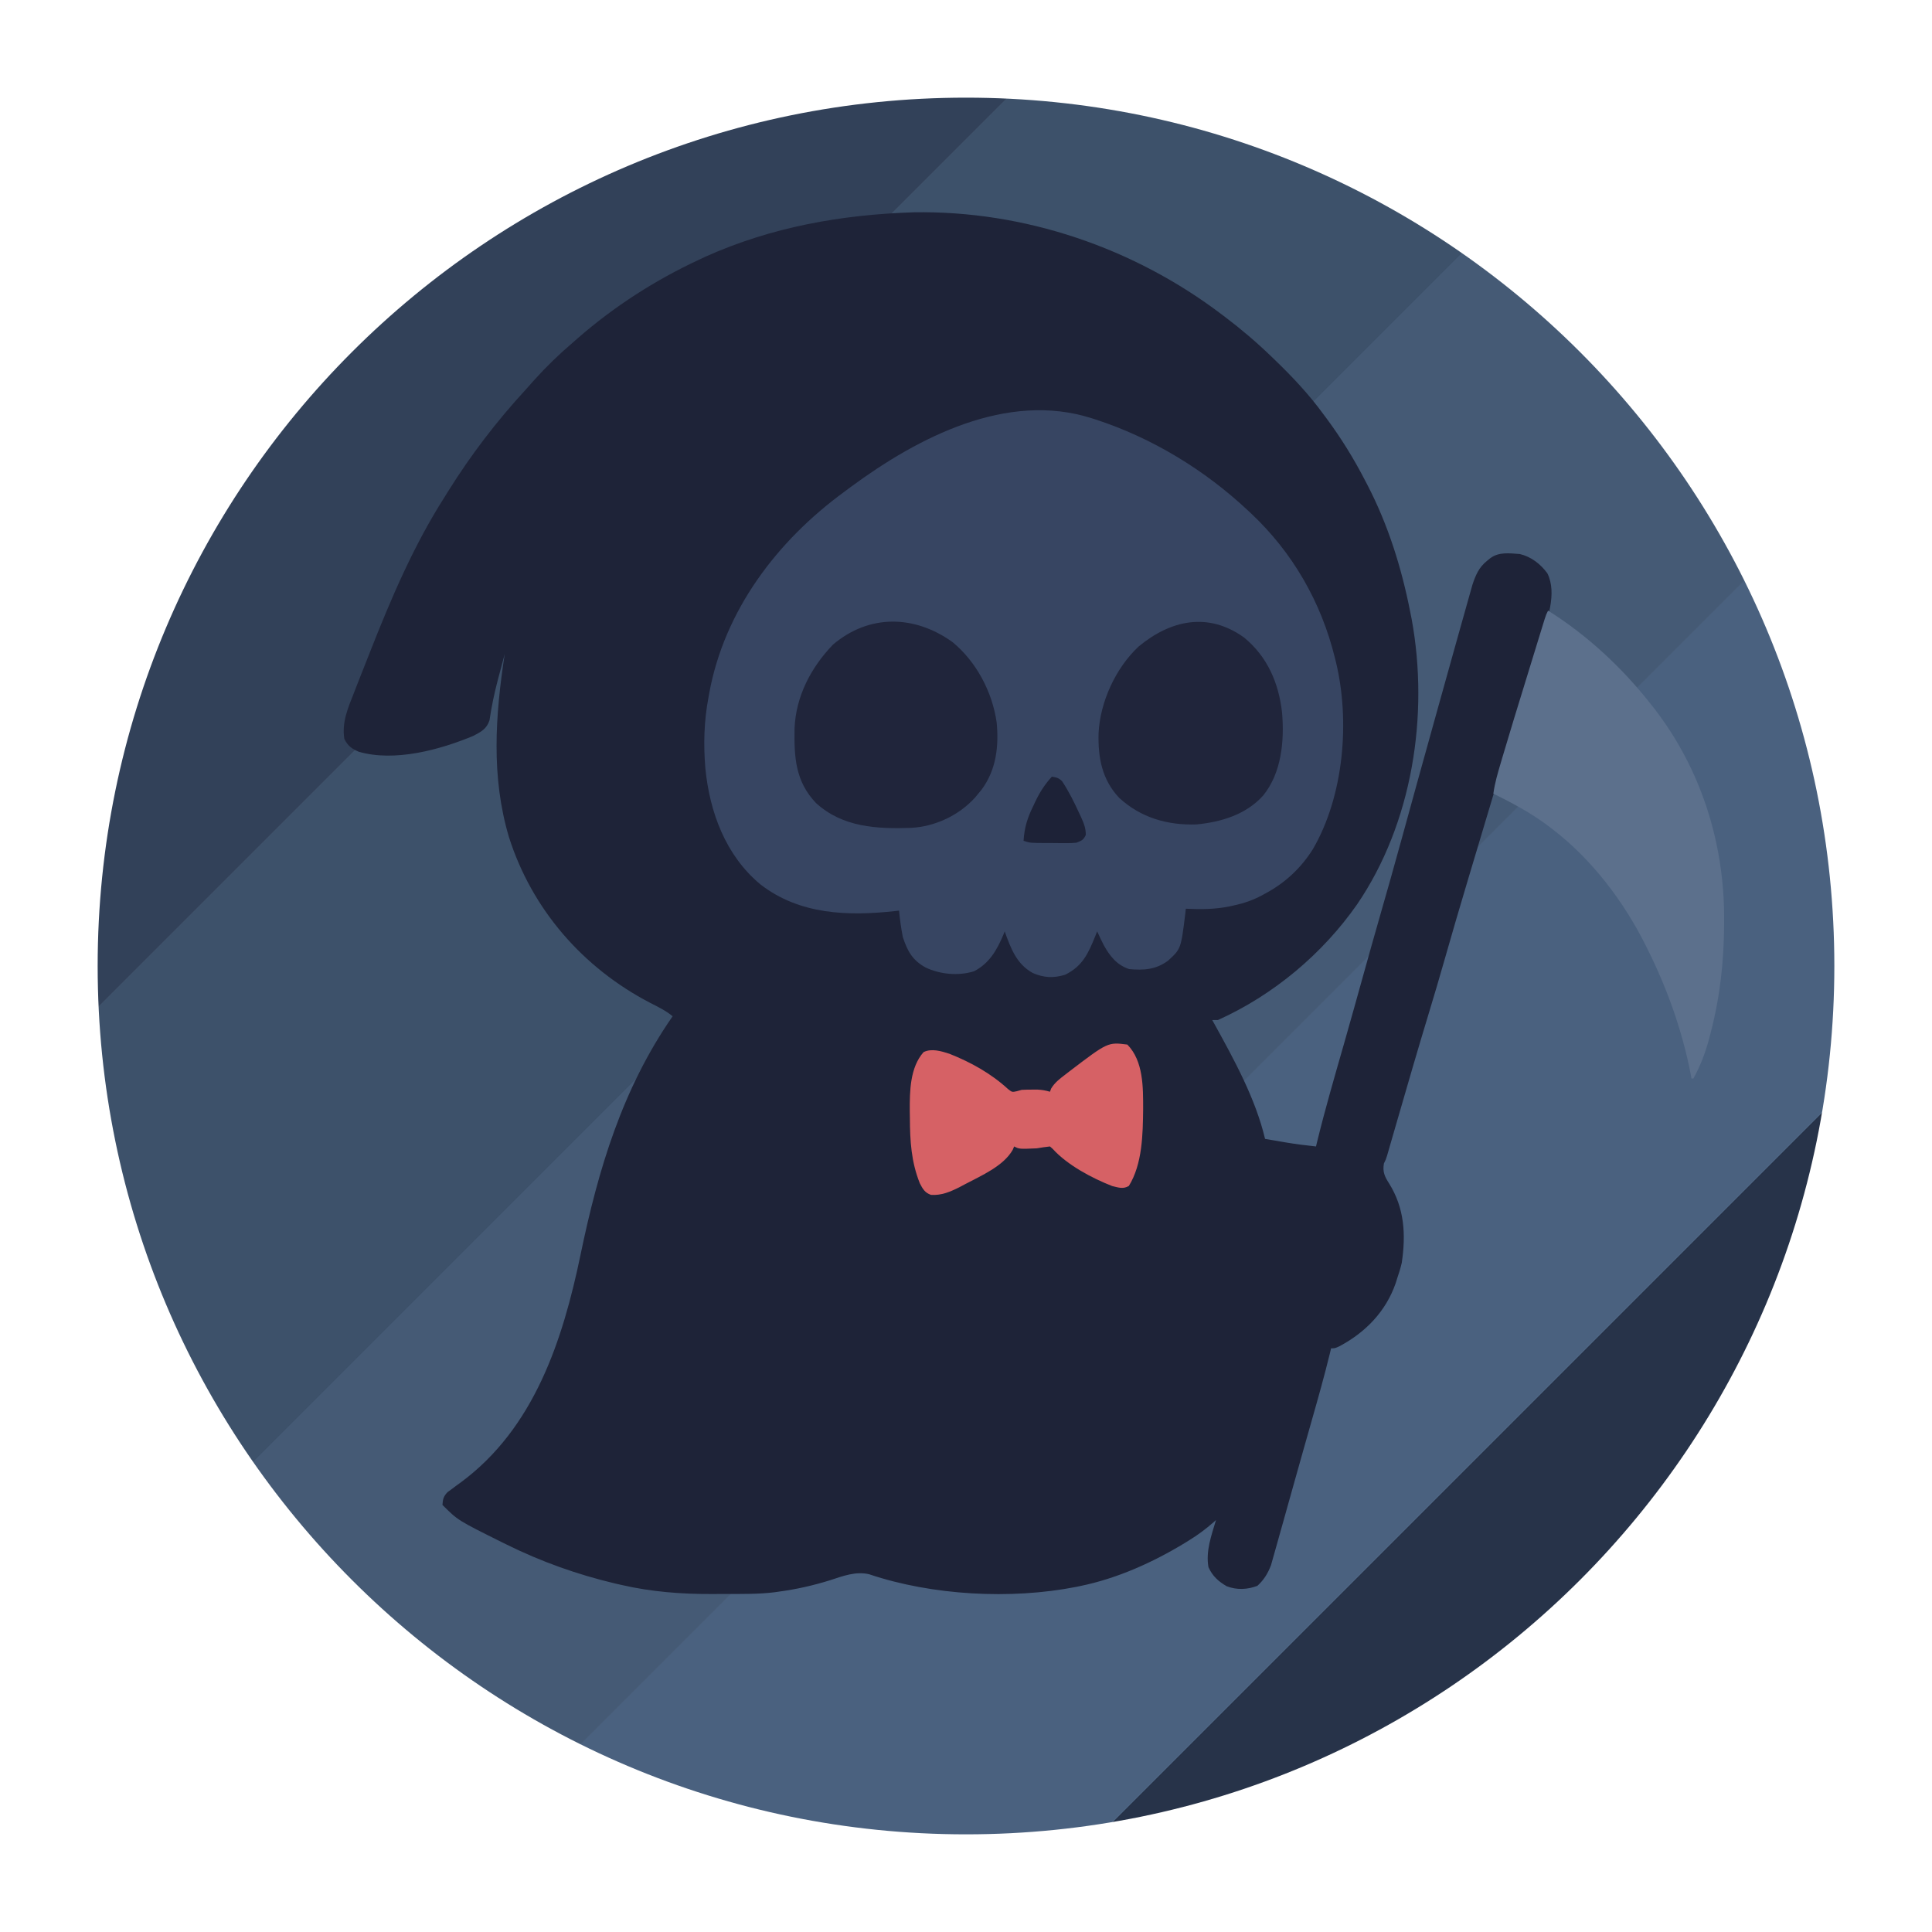
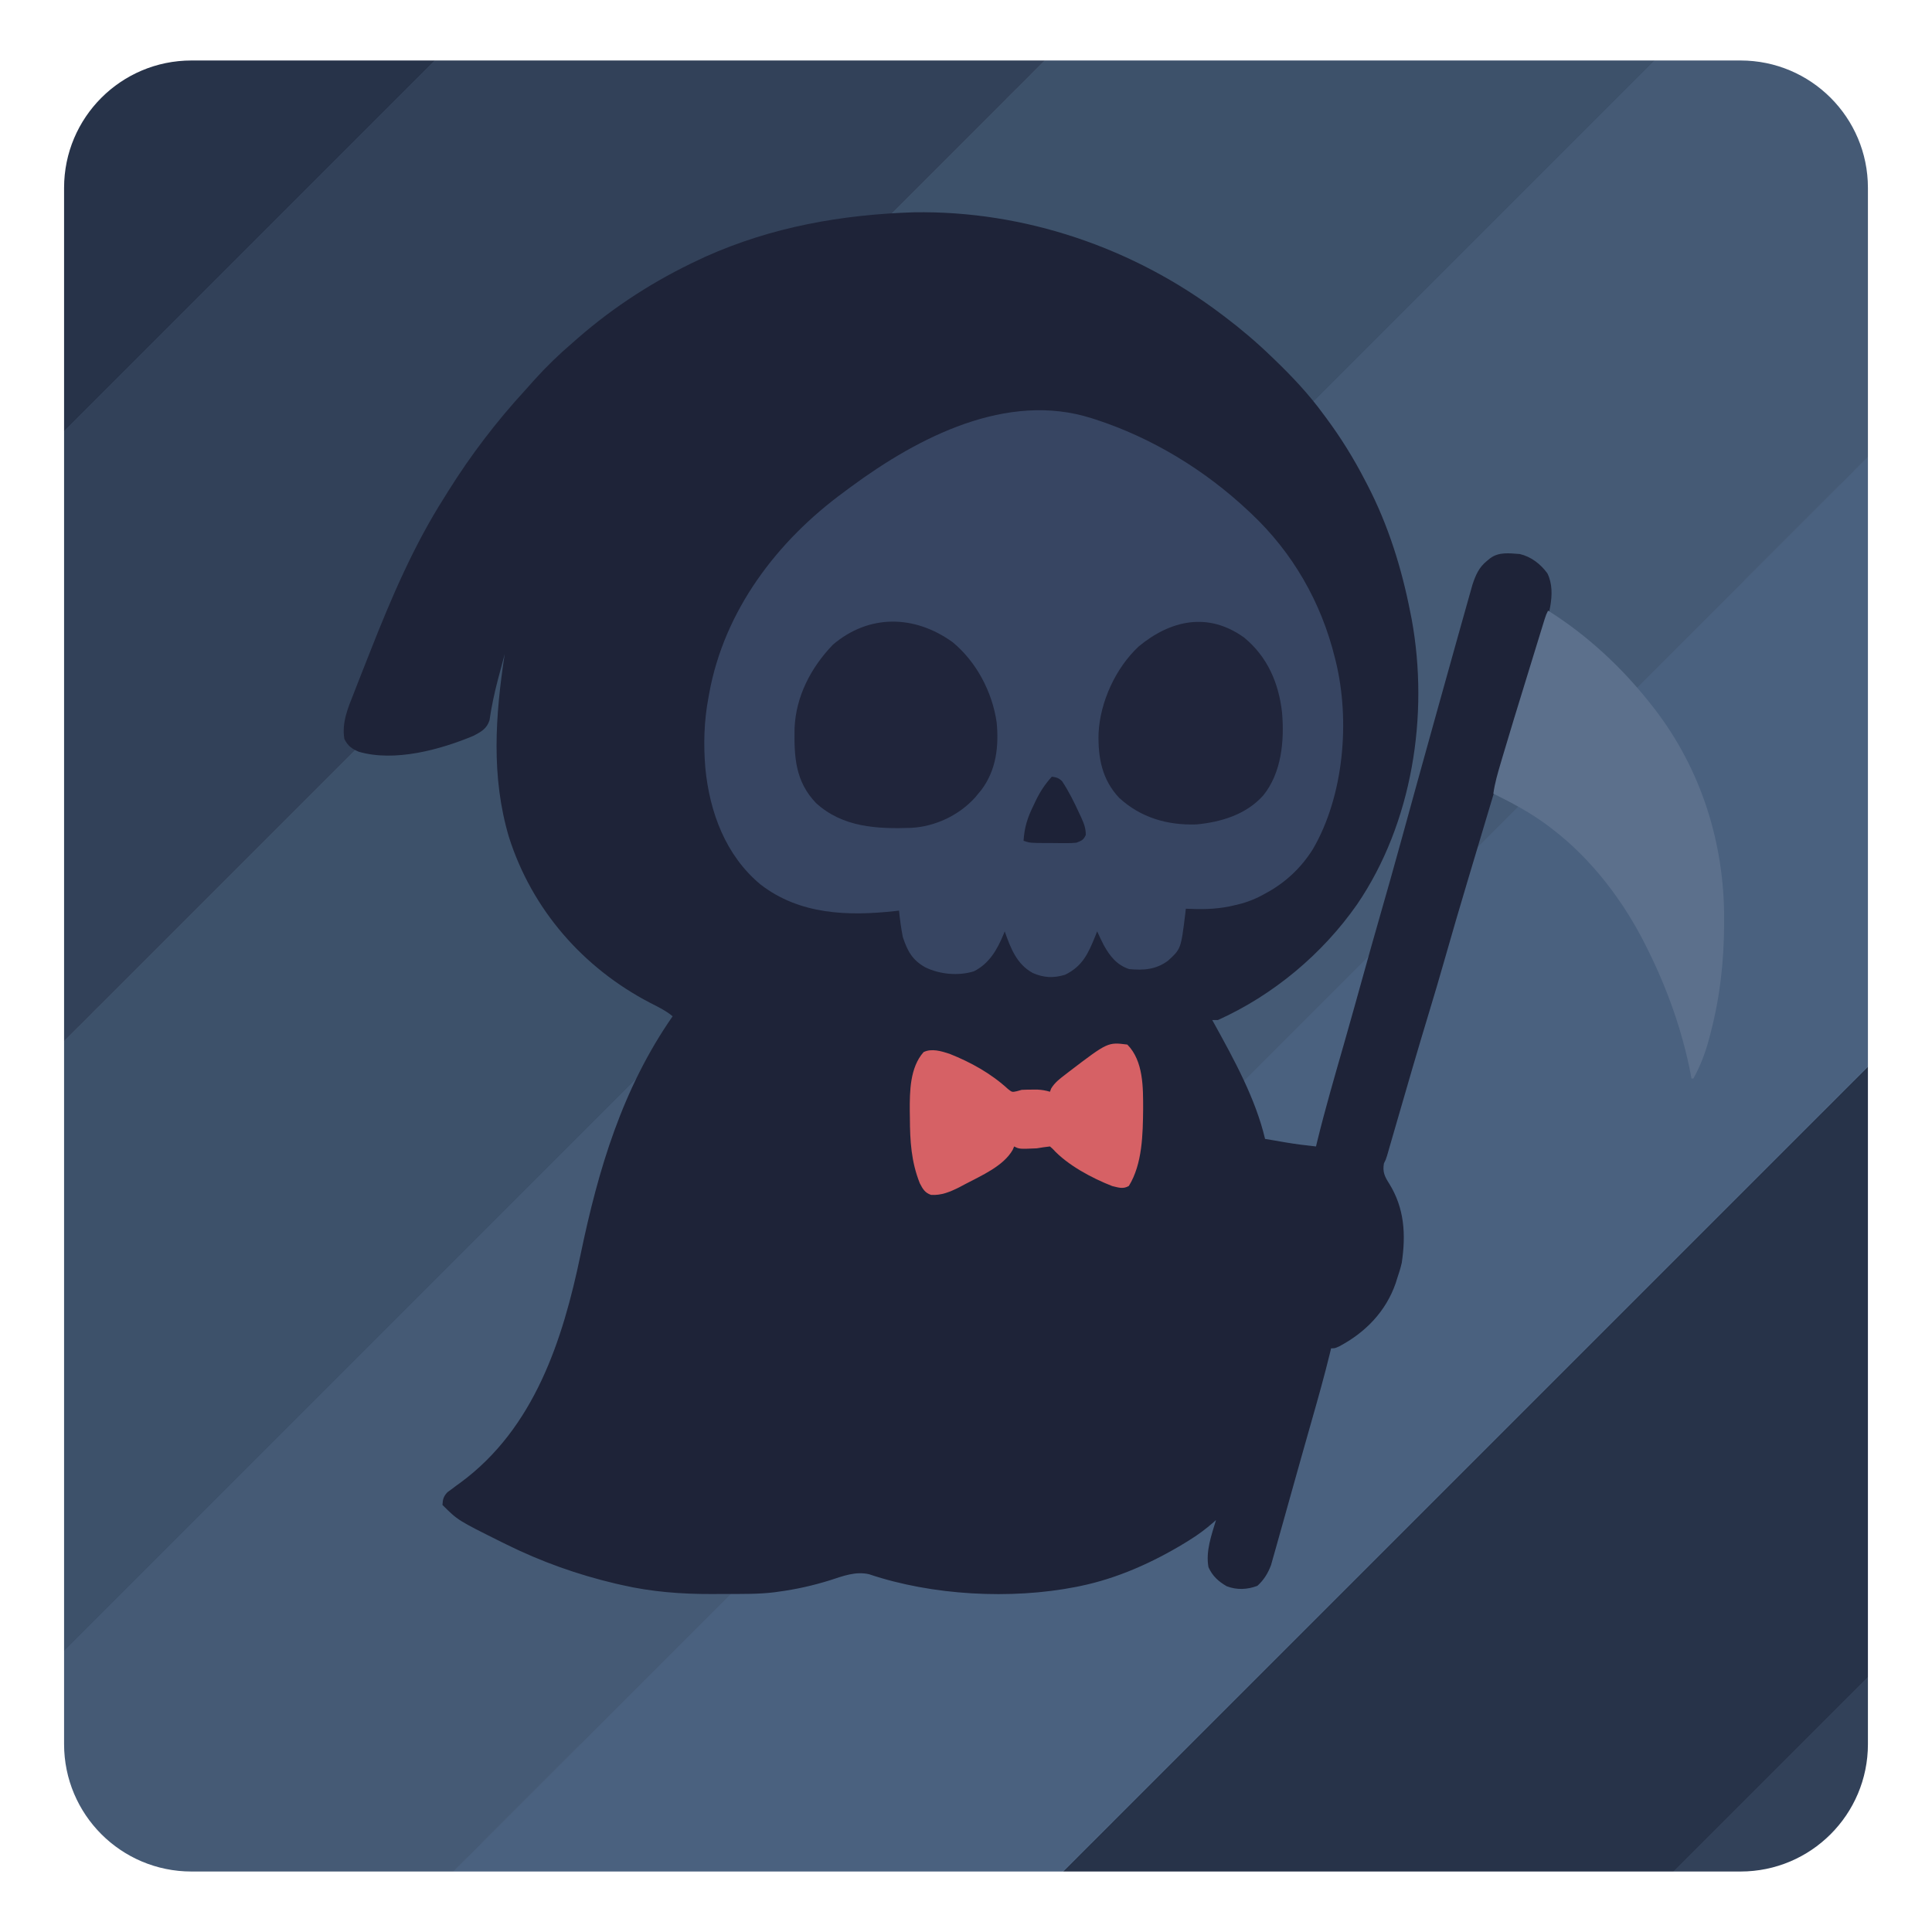
<svg xmlns="http://www.w3.org/2000/svg" xmlns:xlink="http://www.w3.org/1999/xlink" version="1.1" width="1024" height="1024" id="svg25" xml:space="preserve">
  <defs id="defs25">
+     <pattern xlink:href="#pattern36" preserveAspectRatio="xMidYMid" id="pattern4" patternTransform="matrix(3.818377,-3.818377,3.818377,3.818377,-1177.977,1117.06)" x="0" y="0" />
+     <pattern xlink:href="#pattern36" preserveAspectRatio="xMidYMid" id="pattern2" patternTransform="matrix(3.818377,-3.818377,3.818377,3.818377,-1177.977,1117.06)" x="0" y="0" />
    <pattern xlink:href="#pattern36" preserveAspectRatio="xMidYMid" id="pattern37" patternTransform="matrix(3.818377,-3.818377,3.818377,3.818377,-1177.977,1117.06)" x="0" y="0" />
    <pattern patternUnits="userSpaceOnUse" width="1077.737" height="211.667" patternTransform="translate(-1177.977,1117.06)" preserveAspectRatio="xMidYMid" id="pattern36" style="fill:#000000">
      <g id="g36" transform="translate(1172.988,-1118.307)">
        <rect style="fill:#273349;fill-opacity:1;stroke:none;stroke-width:6;stroke-linecap:round;stroke-linejoin:round" id="rect27" width="1077.737" height="42.333" x="-1172.988" y="1118.307" />
        <rect style="fill:#324159;fill-opacity:1;stroke:none;stroke-width:6;stroke-linecap:round;stroke-linejoin:round" id="rect28" width="1077.737" height="42.333" x="-1172.988" y="1160.64" />
        <rect style="fill:#3d516a;fill-opacity:1;stroke:none;stroke-width:6;stroke-linecap:round;stroke-linejoin:round" id="rect29" width="1077.737" height="42.333" x="-1172.988" y="1202.974" />
        <rect style="fill:#455a75;fill-opacity:1;stroke:none;stroke-width:6;stroke-linecap:round;stroke-linejoin:round" id="rect30" width="1077.737" height="42.333" x="-1172.988" y="1245.307" />
        <rect style="fill:#4a617f;fill-opacity:1;stroke:none;stroke-width:6;stroke-linecap:round;stroke-linejoin:round" id="rect31" width="1077.737" height="42.333" x="-1172.988" y="1287.64" />
      </g>
    </pattern>
  </defs>
  <circle style="fill:url(#pattern37);stroke:none;stroke-width:6;stroke-linecap:round;stroke-linejoin:round;fill-opacity:1" id="path25" cx="512" cy="512" r="460.239" />
+   <path id="rect1" style="fill:url(#pattern2);stroke-width:15;stroke-linecap:round;stroke-linejoin:round;stroke:url(#pattern4);stroke-opacity:1;stroke-dasharray:none;paint-order:stroke fill markers" d="m 101.463,39.56 h 821.075 a 60,60 45 0 1 60,60 V 924.44 a 60,60 135 0 1 -60,60 l -821.075,0 a 60,60 45 0 1 -60,-60 V 99.56 a 60,60 135 0 1 60,-60 z" />
  <g id="g25" transform="translate(991.4007,-88.17734)" style="display:inline">
    <path d="m -507.038,200.695 c 58.557,-0.97 116.583,18.804 163.148,54.125 0.579,0.437 1.159,0.873 1.756,1.323 8.504,6.441 16.558,13.274 24.244,20.677 0.989,0.948 0.989,0.948 1.998,1.916 9.489,9.146 18.242,18.43 26.002,29.084 0.483,0.649 0.966,1.298 1.463,1.967 7.816,10.525 14.528,21.387 20.537,33.033 0.415,0.793 0.83,1.587 1.257,2.404 11.05,21.331 18.143,44.062 22.743,67.596 0.233,1.167 0.467,2.333 0.707,3.535 9.313,50.854 0.363,108.197 -28.938,151.175 -18.346,26.267 -44.441,48.111 -73.769,61.29 -0.99,0 -1.98,0 -3,0 0.359,0.645 0.718,1.289 1.088,1.954 10.517,19.056 21.867,39.704 26.912,61.046 2.812,0.482 5.625,0.961 8.438,1.438 0.783,0.135 1.566,0.269 2.373,0.408 5.385,0.909 10.757,1.594 16.189,2.154 0.208,-0.865 0.415,-1.73 0.629,-2.621 4.225,-17.272 9.205,-34.342 14.103,-51.433 3.704,-12.935 7.304,-25.899 10.916,-38.86 2.517,-9.019 5.044,-18.035 7.629,-27.035 4.234,-14.746 8.423,-29.502 12.473,-44.301 5.234,-19.121 10.538,-38.221 15.853,-57.319 0.957,-3.437 1.913,-6.874 2.868,-10.311 2.937,-10.566 5.886,-21.128 8.847,-31.688 0.696,-2.484 1.39,-4.968 2.084,-7.452 1.141,-4.082 2.289,-8.162 3.441,-12.24 0.43,-1.524 0.857,-3.049 1.283,-4.574 0.587,-2.102 1.181,-4.202 1.778,-6.302 0.334,-1.185 0.667,-2.371 1.011,-3.592 1.677,-5.057 3.442,-9.215 7.647,-12.585 0.599,-0.491 1.199,-0.982 1.816,-1.488 4.599,-3.402 10.133,-2.587 15.621,-2.199 6.013,1.396 11.039,5.318 14.641,10.244 5.27,10.689 -0.138,24.704 -3.497,35.248 -0.506,1.641 -1.009,3.283 -1.511,4.925 -1.316,4.29 -2.657,8.572 -4.004,12.852 -1.353,4.313 -2.683,8.633 -4.014,12.953 -1.507,4.885 -3.016,9.77 -4.542,14.649 -2.744,8.774 -5.405,17.567 -7.981,26.391 -1.273,4.356 -2.572,8.704 -3.881,13.05 -0.51,1.695 -1.019,3.391 -1.528,5.086 -0.269,0.896 -0.538,1.791 -0.816,2.714 -2.723,9.068 -5.434,18.14 -8.143,27.211 -0.728,2.437 -1.457,4.873 -2.187,7.31 -4.342,14.502 -8.603,29.023 -12.741,43.585 -2.46,8.642 -5.004,17.255 -7.615,25.852 -6.18,20.358 -12.108,40.788 -18.013,61.228 -0.336,1.161 -0.672,2.322 -1.019,3.519 -0.636,2.197 -1.27,4.395 -1.903,6.593 -0.282,0.973 -0.564,1.947 -0.854,2.95 -0.246,0.852 -0.492,1.704 -0.745,2.582 -0.647,2.059 -0.647,2.059 -1.647,4.059 -0.788,4.504 0.386,6.922 2.75,10.625 8.154,13.081 8.931,27.019 6.707,42.043 -0.669,2.857 -1.482,5.567 -2.457,8.332 -0.255,0.82 -0.51,1.64 -0.773,2.484 -5.223,15.046 -16.073,26.151 -29.941,33.484 -2.285,1.031 -2.285,1.031 -4.285,1.031 -0.323,1.342 -0.323,1.342 -0.653,2.711 -2.925,11.993 -6.276,23.856 -9.659,35.726 -0.88,3.097 -1.759,6.194 -2.637,9.291 -0.574,2.021 -1.147,4.042 -1.722,6.063 -1.777,6.256 -3.539,12.515 -5.281,18.781 -1.046,3.76 -2.103,7.518 -3.161,11.274 -0.663,2.36 -1.323,4.721 -1.979,7.082 -0.99,3.555 -1.992,7.107 -3,10.657 -0.391,1.382 -0.778,2.766 -1.161,4.151 -0.534,1.928 -1.083,3.853 -1.633,5.777 -0.312,1.108 -0.623,2.216 -0.944,3.358 -1.622,4.343 -3.794,7.88 -7.232,11.005 -5.293,2.027 -10.956,2.284 -16.289,0.211 -4.401,-2.555 -7.519,-5.383 -9.648,-10.086 -1.531,-8.487 1.595,-16.947 4,-25 -0.419,0.377 -0.838,0.753 -1.27,1.141 -4.171,3.672 -8.439,6.824 -13.168,9.734 -0.692,0.427 -1.383,0.854 -2.096,1.294 -17.049,10.361 -35.862,18.81 -55.466,22.831 -1.078,0.224 -1.078,0.224 -2.178,0.453 -34.602,6.787 -76.263,4.535 -109.646,-6.703 -7.161,-1.691 -13.833,0.928 -20.613,3.125 -9.098,2.837 -18.108,4.878 -27.562,6.125 -0.664,0.095 -1.329,0.19 -2.013,0.288 -8.367,1.029 -16.799,0.898 -25.215,0.897 -2.672,0.002 -5.344,0.02 -8.016,0.039 -16.16,0.055 -31.972,-1.166 -47.756,-4.787 -1.127,-0.256 -2.255,-0.512 -3.416,-0.776 -19.959,-4.718 -39.207,-11.569 -57.584,-20.661 -0.895,-0.441 -1.79,-0.883 -2.712,-1.337 -23.141,-11.516 -23.141,-11.516 -31.288,-19.663 0.172,-3.014 0.559,-4.536 2.655,-6.742 0.704,-0.516 1.409,-1.032 2.134,-1.563 0.777,-0.584 1.555,-1.168 2.355,-1.77 0.819,-0.594 1.637,-1.189 2.48,-1.801 39.018,-28.773 54.14,-75.353 63.59,-120.869 9.4,-45.258 22.181,-87.994 48.785,-126.256 -3.66,-3.023 -7.732,-4.987 -11.938,-7.125 -35.594,-18.507 -62.652,-49.516 -74.837,-87.887 -9.504,-32.051 -7.218,-64.381 -2.225,-96.988 -0.945,3.519 -1.881,7.04 -2.812,10.562 -0.278,1.045 -0.555,2.089 -0.842,3.165 -1.86,7.101 -3.352,14.148 -4.412,21.409 -1.473,4.518 -4.418,6.065 -8.484,8.207 -17.686,7.405 -41.769,13.976 -60.762,8.469 -3.709,-1.567 -5.871,-3.101 -7.688,-6.812 -1.433,-8.782 1.958,-16.507 5.125,-24.5 0.546,-1.409 1.091,-2.819 1.636,-4.229 1.435,-3.697 2.894,-7.383 4.362,-11.066 0.854,-2.148 1.701,-4.298 2.545,-6.449 11.026,-28.03 23.08,-56.307 39.332,-81.755 0.727,-1.17 1.454,-2.341 2.18,-3.512 11.956,-19.115 25.557,-36.899 40.82,-53.488 1.522,-1.708 3.042,-3.416 4.562,-5.125 6.412,-7.114 13.156,-13.661 20.438,-19.875 0.911,-0.801 1.823,-1.601 2.762,-2.426 19.344,-16.866 40.979,-30.747 64.238,-41.574 1.052,-0.496 2.104,-0.993 3.188,-1.504 35.226,-15.843 72.3,-22.376 110.664,-23.621 z" fill="#1e2338" id="path2" />
    <path d="m -412.889,309.82 c 0.66,0.209 1.321,0.417 2.001,0.632 30.134,9.81 57.951,26.759 80.999,48.368 0.749,0.698 0.749,0.698 1.512,1.409 22.13,20.788 37.253,47.124 44.488,76.591 0.165,0.65 0.33,1.3 0.5,1.97 7.654,31.519 4.273,71.293 -12.176,99.487 -6.331,10.076 -14.814,17.976 -25.324,23.543 -0.597,0.327 -1.194,0.654 -1.809,0.991 -4.785,2.532 -9.407,4.12 -14.691,5.259 -0.768,0.17 -1.536,0.34 -2.328,0.515 -7.747,1.578 -15.305,1.621 -23.172,1.235 -0.147,1.342 -0.147,1.342 -0.297,2.711 -2.295,18.56 -2.295,18.56 -9.078,24.789 -6.376,4.762 -12.864,5.219 -20.625,4.5 -6.487,-2.081 -10.266,-6.878 -13.488,-12.68 -1.218,-2.421 -2.39,-4.853 -3.512,-7.32 -0.315,0.797 -0.629,1.593 -0.953,2.414 -3.76,9.309 -6.761,16.033 -16.047,20.586 -6.149,1.864 -11.276,1.626 -17.125,-0.938 -8.584,-4.687 -11.74,-13.229 -14.875,-22.062 -0.219,0.557 -0.438,1.114 -0.664,1.688 -3.376,8.125 -7.56,15.39 -15.637,19.477 -8.226,2.547 -17.991,1.651 -25.688,-2.051 -6.955,-3.849 -9.544,-8.648 -12.012,-16.113 -0.919,-4.648 -1.539,-9.286 -2,-14 -0.581,0.069 -1.162,0.139 -1.761,0.21 -25.227,2.79 -50.946,2.039 -71.782,-14.159 -18.344,-15.311 -26.812,-38.106 -29.109,-61.445 -1.061,-12.648 -0.729,-25.123 1.652,-37.605 0.118,-0.663 0.237,-1.325 0.358,-2.008 7.983,-44.039 35.975,-80.94 71.642,-106.992 1.151,-0.858 2.302,-1.716 3.453,-2.574 35.834,-26.417 82.772,-50.664 127.547,-36.426 z" fill="#374562" id="path4" />
    <path d="m -170.889,411.82 c 20.537,12.876 39.018,30.008 54,49 0.745,0.94 1.49,1.879 2.258,2.848 24.879,32.204 37.26,71.504 37.055,112.027 -0.003,0.808 -0.006,1.617 -0.009,2.449 -0.103,19.804 -2.157,38.429 -7.179,57.613 -0.327,1.251 -0.655,2.502 -0.992,3.791 -1.998,7.215 -4.47,13.735 -8.133,20.272 -0.33,0 -0.66,0 -1,0 -0.173,-0.951 -0.345,-1.903 -0.523,-2.883 -4.39,-22.452 -12.294,-44.658 -22.477,-65.117 -0.332,-0.675 -0.664,-1.35 -1.006,-2.046 -11.781,-23.727 -28.796,-46.21 -49.931,-62.329 -0.73,-0.558 -1.46,-1.116 -2.212,-1.691 -9.023,-6.75 -18.768,-11.947 -28.85,-16.934 0.754,-5.592 2.316,-10.862 3.914,-16.258 0.305,-1.035 0.609,-2.071 0.923,-3.138 3.958,-13.39 8.068,-26.734 12.181,-40.076 1.149,-3.727 2.295,-7.455 3.439,-11.183 0.891,-2.9 1.783,-5.799 2.677,-8.699 0.424,-1.377 0.847,-2.754 1.27,-4.131 0.584,-1.901 1.171,-3.802 1.757,-5.703 0.332,-1.078 0.664,-2.156 1.006,-3.266 0.832,-2.547 0.832,-2.547 1.832,-4.547 z" fill="#5c708c" id="path9" />
    <path d="m -486.51,428.531 c 12.645,10.424 21.079,26.44 23.371,42.625 1.191,12.689 -0.232,25.14 -8.074,35.648 -0.553,0.665 -1.106,1.33 -1.676,2.016 -0.563,0.686 -1.127,1.372 -1.707,2.078 -8.611,9.499 -21.138,15.363 -33.9,16.065 -18.131,0.615 -36.251,-0.255 -50.393,-13.144 -11.024,-11.525 -11.637,-24.466 -11.379,-39.66 0.701,-16.938 8.704,-32.232 20.379,-44.34 19.219,-16.288 43.304,-15.727 63.379,-1.289 z" fill="#20253b" id="path11" />
    <path d="m -332.01,426.082 c 12.361,10.13 18.373,24.119 20.121,39.738 1.286,14.946 -0.222,31.954 -10,44 -9.041,10.074 -22.222,14.072 -35.375,15.32 -15.341,0.523 -29.529,-3.572 -40.938,-14.07 -9.136,-9.672 -11.253,-21.297 -10.941,-34.141 0.773,-16.646 9.049,-34.712 21.254,-46.109 17.045,-14.092 36.9,-18.372 55.879,-4.738 z" fill="#20253b" id="path12" />
    <path d="m -393.889,641.82 c 8.568,8.713 8.375,22.744 8.375,34.188 -0.151,13.273 -0.368,29.083 -7.566,40.742 -3.049,1.804 -5.465,0.851 -8.809,0.07 -10.663,-4.161 -23.761,-11.111 -31.515,-19.673 -0.49,-0.438 -0.98,-0.876 -1.485,-1.327 -2.345,0.239 -4.678,0.595 -7,1 -9.201,0.399 -9.201,0.399 -12,-1 -0.242,0.583 -0.485,1.165 -0.734,1.766 -4.913,8.673 -16.694,13.697 -25.266,18.234 -0.998,0.532 -1.995,1.065 -3.023,1.613 -4.879,2.426 -9.501,4.427 -15.039,4.051 -3.26,-1.117 -4.413,-3.199 -5.945,-6.18 -4.547,-11.386 -5.193,-22.424 -5.242,-34.547 -0.021,-1.234 -0.041,-2.469 -0.062,-3.74 -0.043,-10.396 0.061,-23.01 7.312,-31.197 4.237,-2.118 9.459,-0.502 13.77,0.902 11.393,4.53 21.991,10.424 31.047,18.727 2.102,1.637 2.102,1.637 4.613,1.094 0.848,-0.238 1.696,-0.477 2.57,-0.723 1.852,-0.089 3.708,-0.13 5.562,-0.125 1.394,-0.004 1.394,-0.004 2.816,-0.008 2.363,0.12 4.361,0.463 6.621,1.133 0.2,-0.552 0.4,-1.103 0.605,-1.672 1.957,-3.267 4.727,-5.296 7.707,-7.578 0.928,-0.719 0.928,-0.719 1.875,-1.453 20.482,-15.612 20.482,-15.612 30.813,-14.297 z" fill="#d66165" id="path13" />
    <path d="m -433.889,499.82 c 2.388,0.372 3.698,0.695 5.422,2.434 3.549,5.354 6.339,10.99 9.016,16.816 0.366,0.78 0.733,1.561 1.11,2.365 1.457,3.279 2.459,5.688 2.425,9.307 -1.263,2.698 -2.216,3.018 -4.973,4.078 -2.701,0.243 -2.701,0.243 -5.754,0.23 -1.101,-0.002 -2.203,-0.004 -3.338,-0.006 -1.718,-0.018 -1.718,-0.018 -3.471,-0.037 -1.149,-6.5e-4 -2.298,-0.001 -3.482,-0.002 -8.533,-0.045 -8.533,-0.045 -11.955,-1.185 0.428,-7.105 2.103,-12.338 5.25,-18.688 0.383,-0.815 0.766,-1.631 1.16,-2.471 2.361,-4.884 4.936,-8.832 8.59,-12.842 z" fill="#1d2237" id="path15" />
  </g>
</svg>
